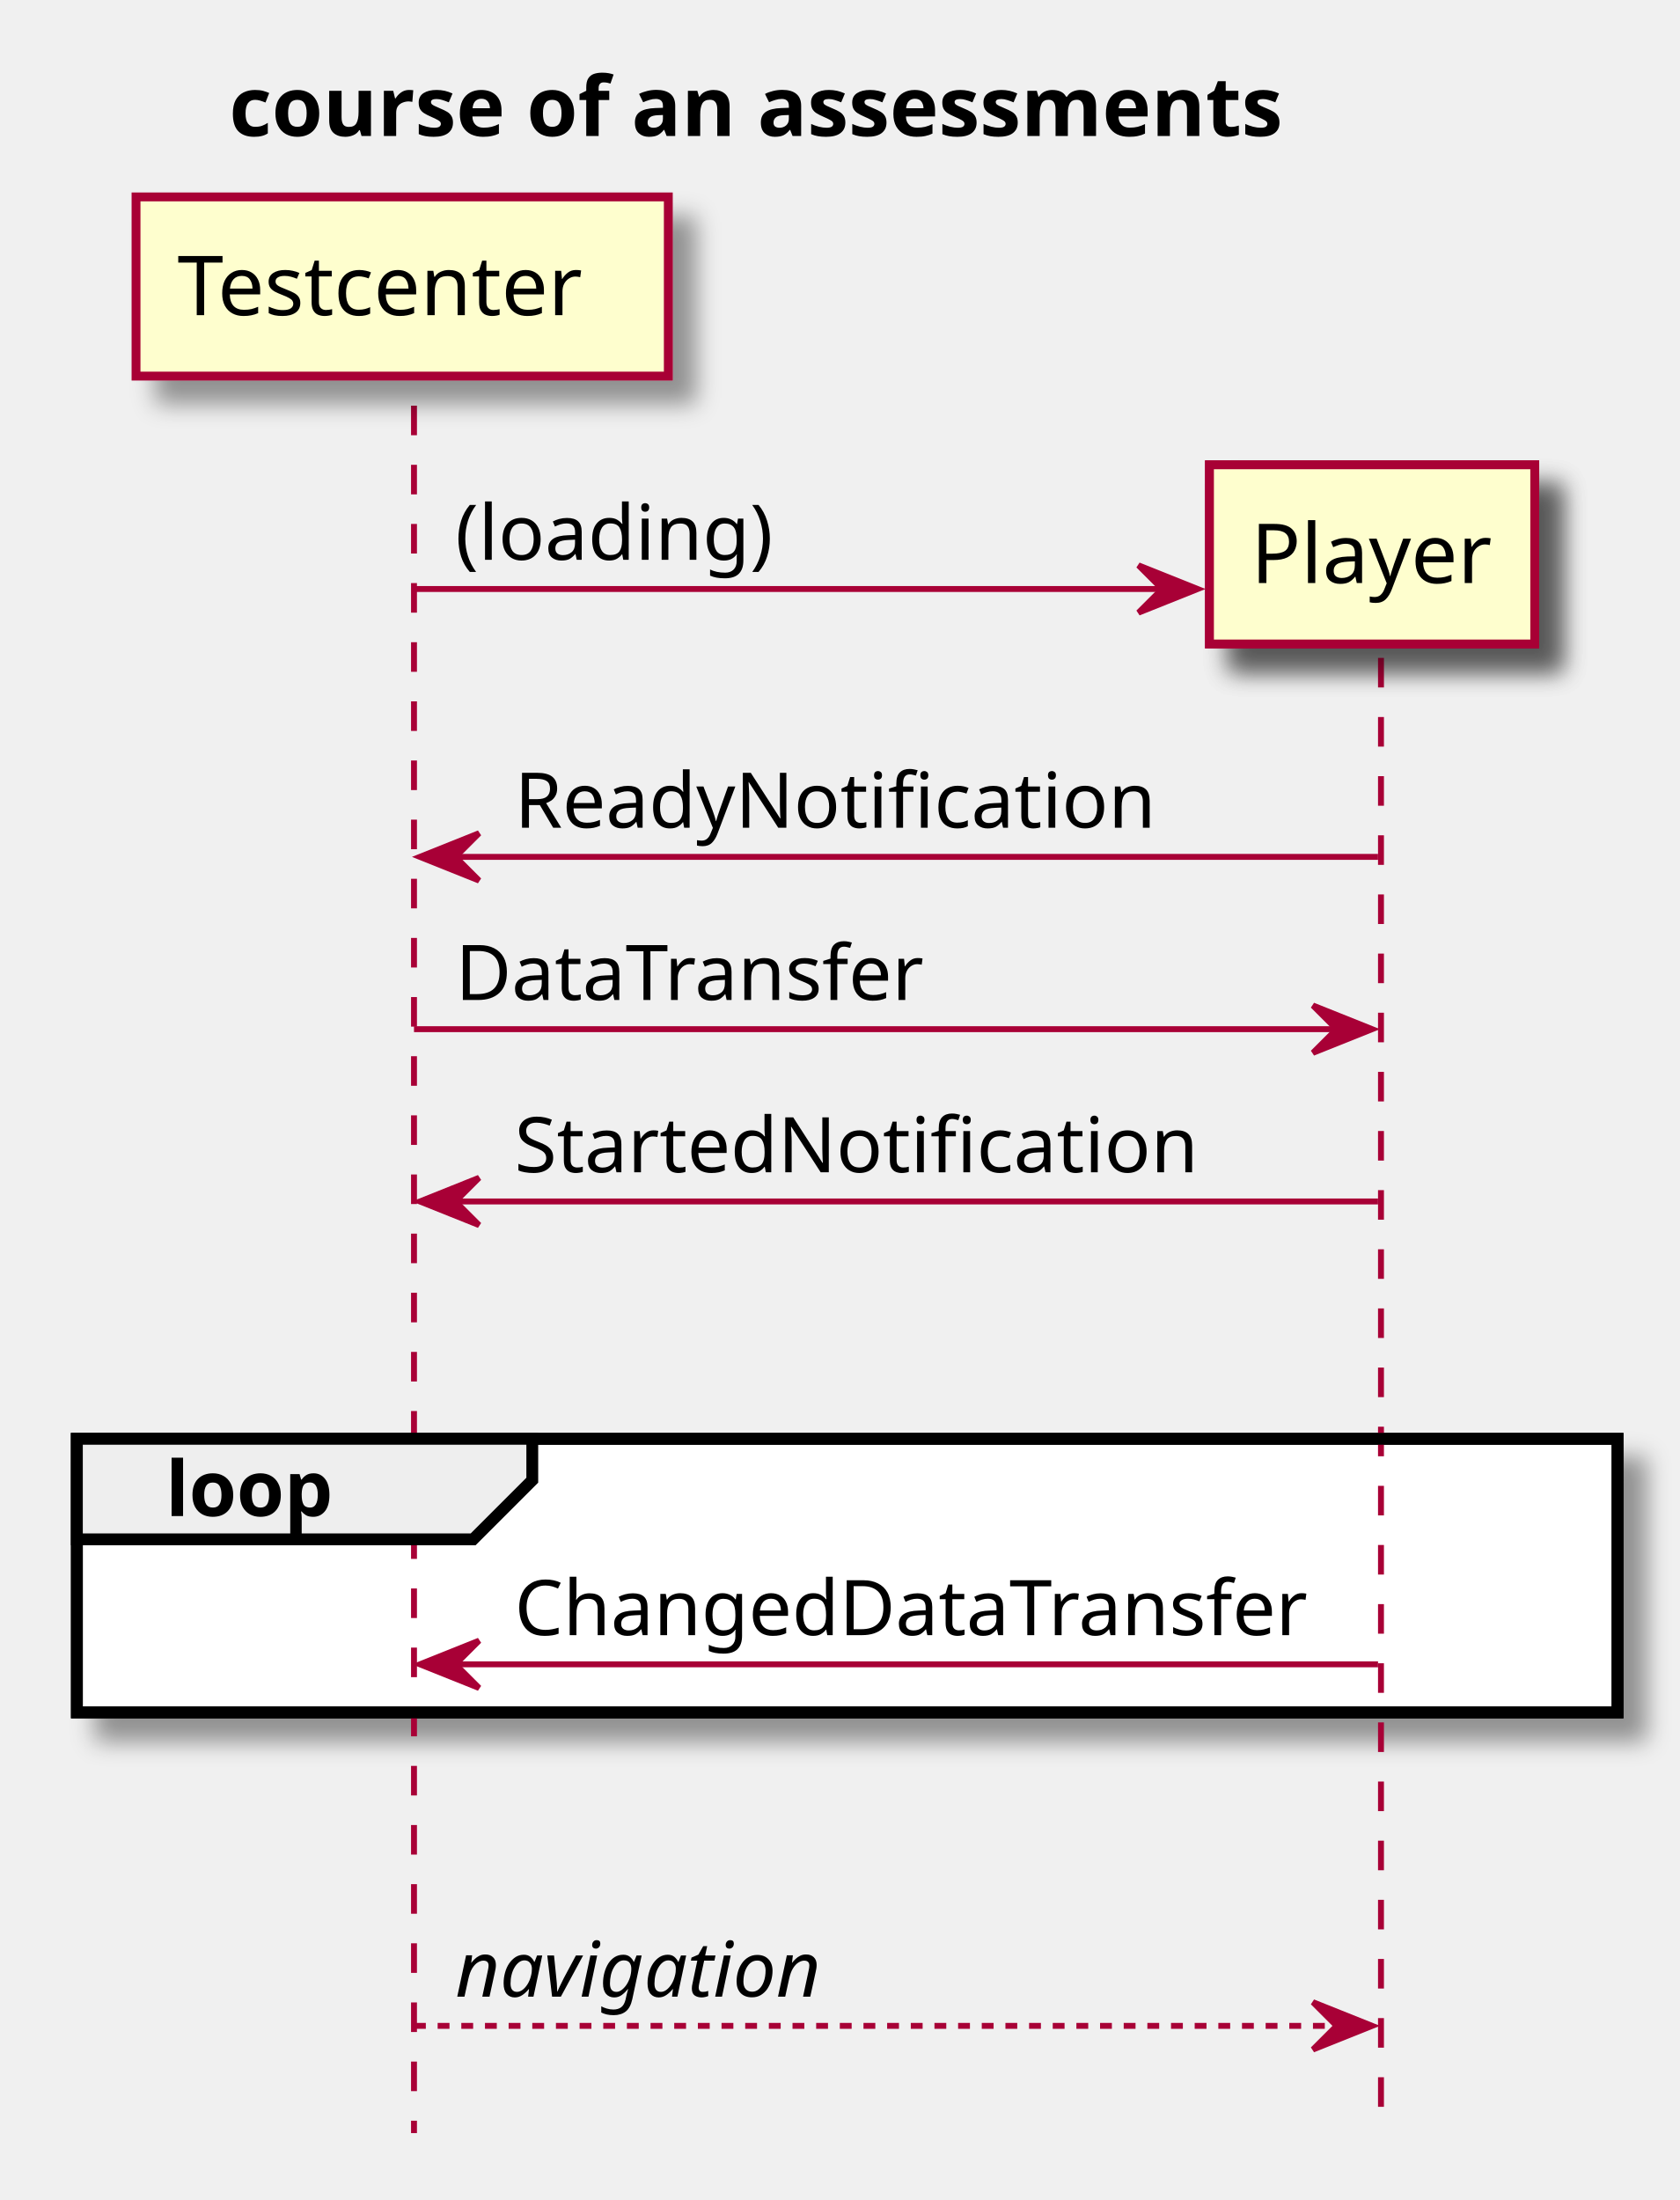
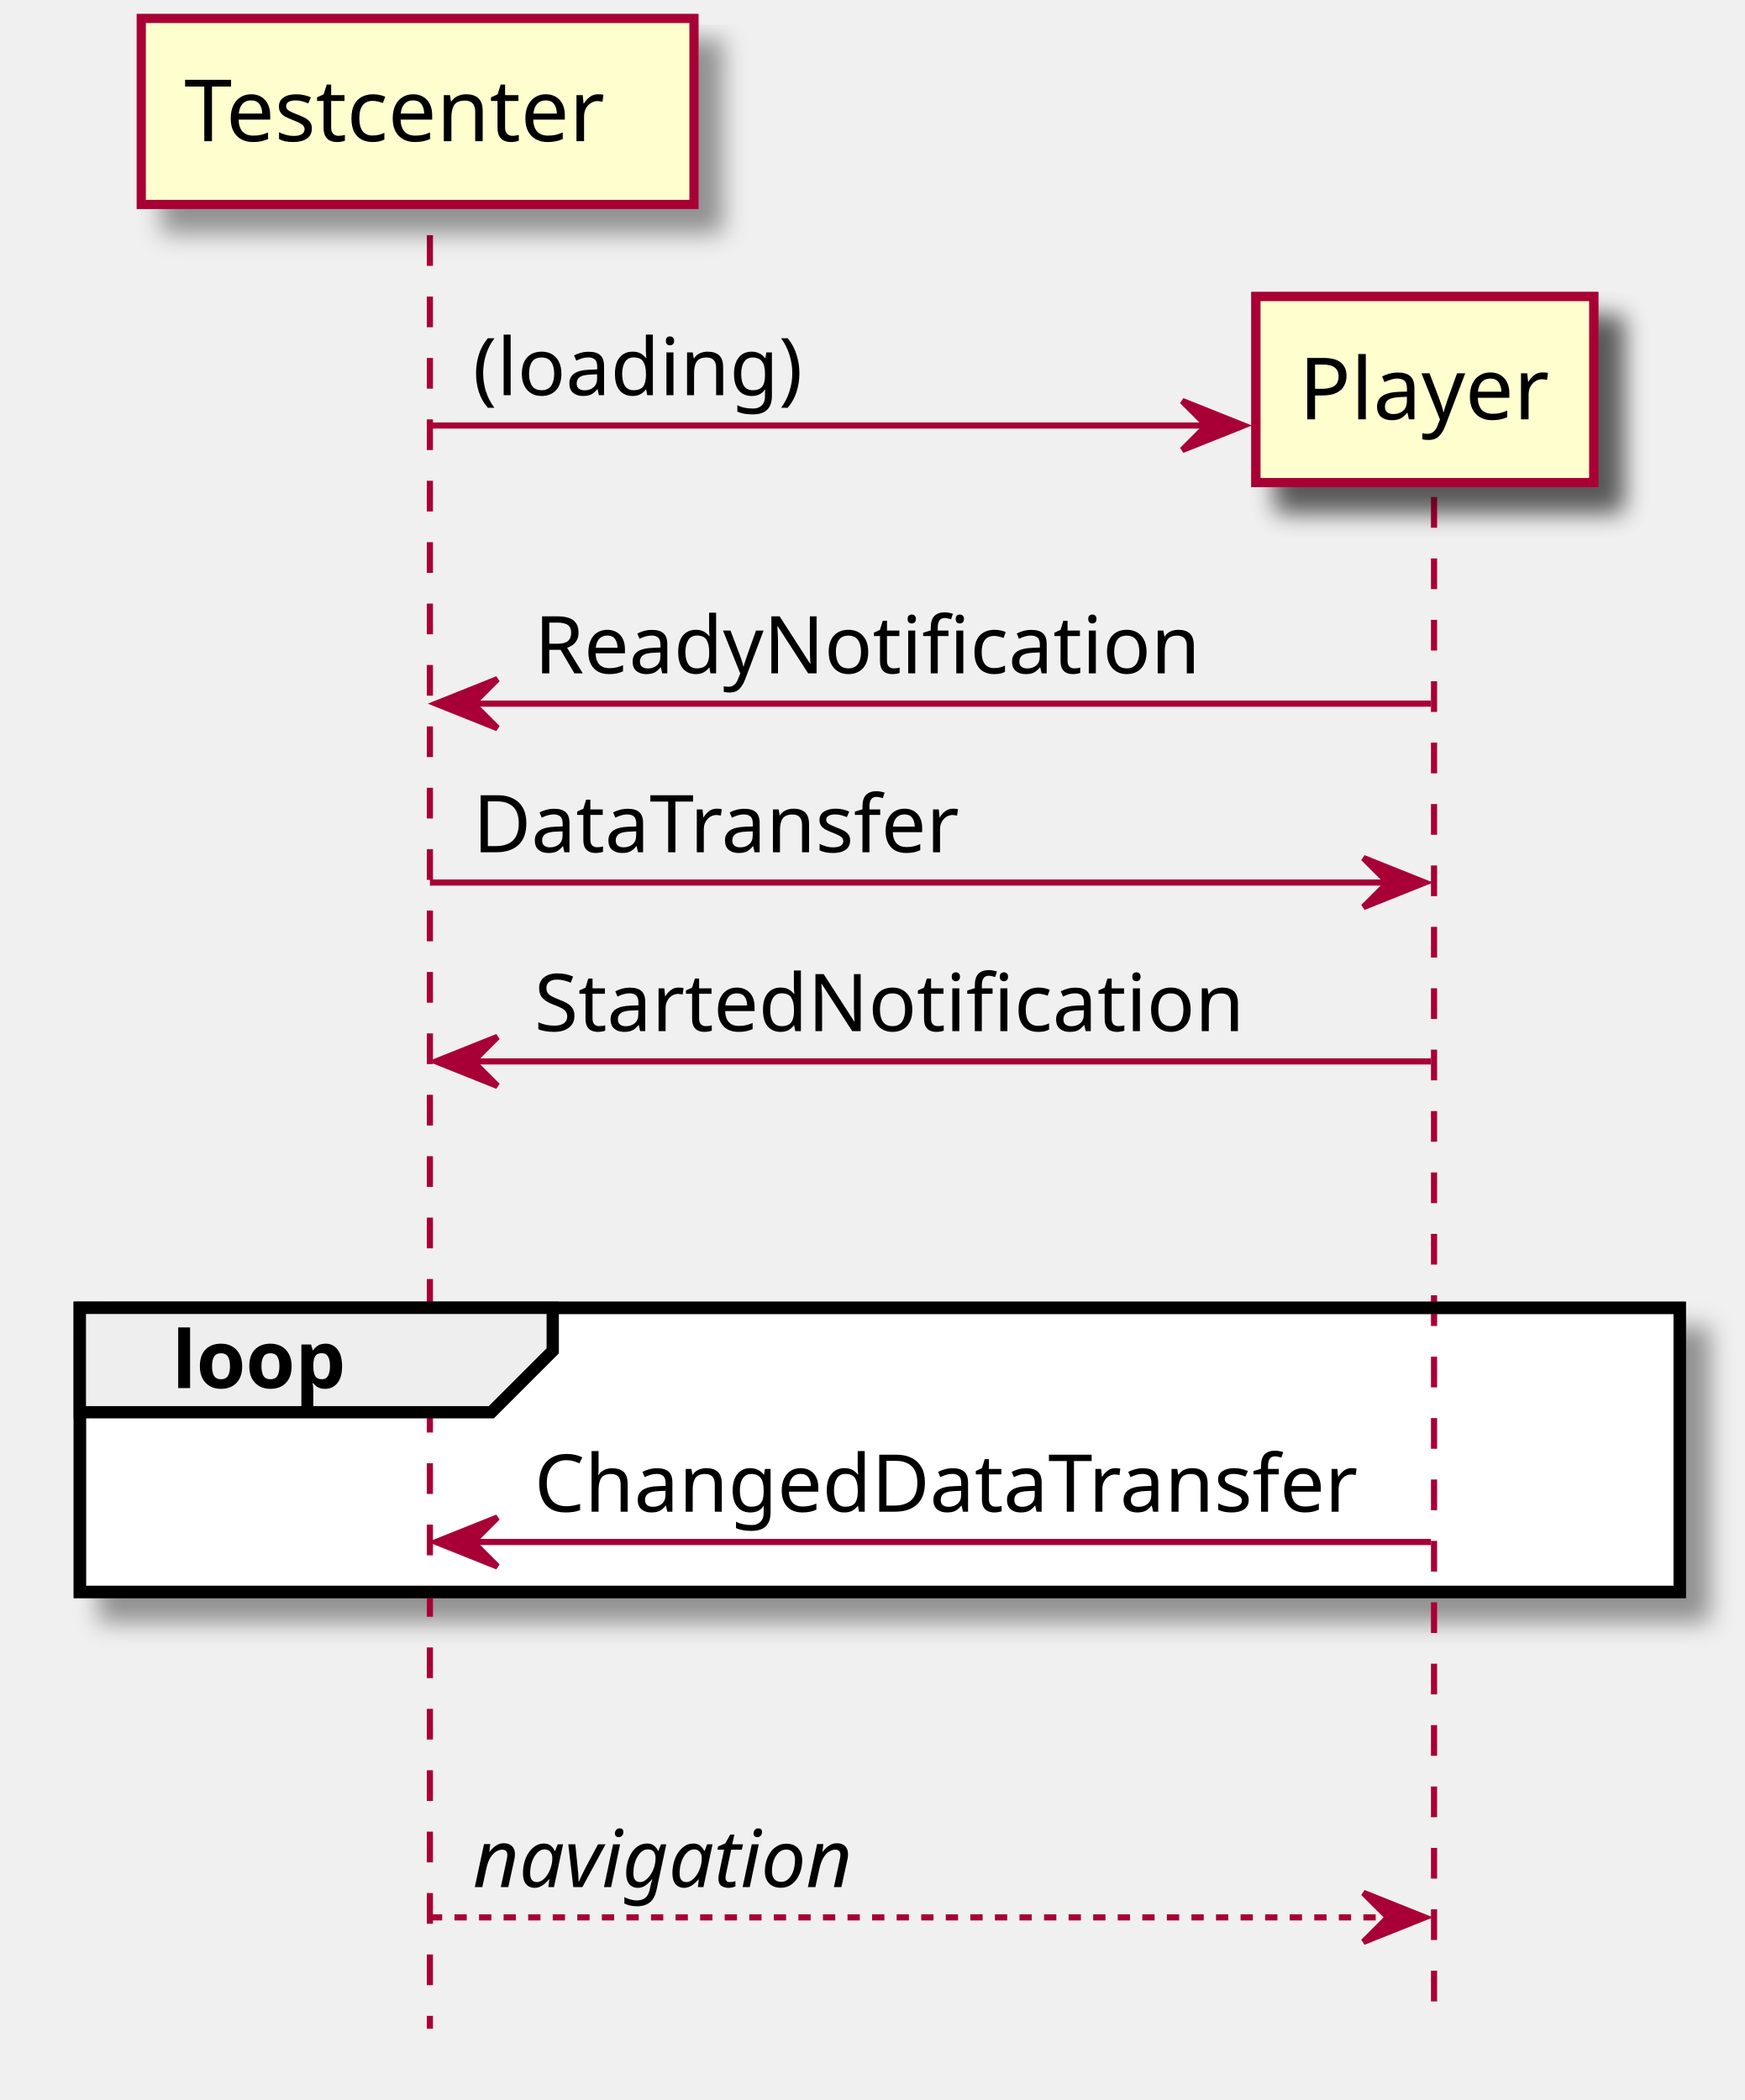
- <svg xmlns="http://www.w3.org/2000/svg" contentScriptType="application/ecmascript" contentStyleType="text/css" height="372px" preserveAspectRatio="none" style="width:284px;height:372px;" version="1.1" viewBox="0 0 284 372" width="284px" zoomAndPan="magnify">
+ <svg xmlns="http://www.w3.org/2000/svg" contentScriptType="application/ecmascript" contentStyleType="text/css" height="342px" preserveAspectRatio="none" style="width:284px;height:342px;" version="1.1" viewBox="0 0 284 342" width="284px" zoomAndPan="magnify">
  <defs>
-     <filter height="300%" id="f187nsfsrds7cg" width="300%" x="-1" y="-1">
+     <filter height="300%" id="f1mayq3eo688on" width="300%" x="-1" y="-1">
      <feGaussianBlur result="blurOut" stdDeviation="2.0" />
      <feColorMatrix in="blurOut" result="blurOut2" type="matrix" values="0 0 0 0 0 0 0 0 0 0 0 0 0 0 0 0 0 0 .4 0" />
      <feOffset dx="4.0" dy="4.0" in="blurOut2" result="blurOut3" />
      <feBlend in="SourceGraphic" in2="blurOut3" mode="normal" />
    </filter>
  </defs>
  <g>
-     <text fill="#000000" font-family="sans-serif" font-size="14" font-weight="bold" lengthAdjust="spacingAndGlyphs" textLength="209" x="38.75" y="22.995">course of an assessments</text>
-     <rect fill="#FEFECE" filter="url(#f187nsfsrds7cg)" height="30.297" style="stroke: #A80036; stroke-width: 1.5;" width="55" x="204.5" y="78.594" />
-     <text fill="#000000" font-family="sans-serif" font-size="14" lengthAdjust="spacingAndGlyphs" textLength="41" x="211.5" y="98.589">Player</text>
-     <rect fill="#FFFFFF" filter="url(#f187nsfsrds7cg)" height="46.266" style="stroke: #000000; stroke-width: 2.0;" width="260.5" x="13" y="243.289" />
-     <line style="stroke: #A80036; stroke-width: 1.0; stroke-dasharray: 5.0,5.0;" x1="70" x2="70" y1="68.594" y2="360.688" />
-     <line style="stroke: #A80036; stroke-width: 1.0; stroke-dasharray: 5.0,5.0;" x1="233.5" x2="233.5" y1="111.242" y2="360.688" />
-     <rect fill="#FEFECE" filter="url(#f187nsfsrds7cg)" height="30.297" style="stroke: #A80036; stroke-width: 1.5;" width="90" x="23" y="33.297" />
-     <text fill="#000000" font-family="sans-serif" font-size="14" lengthAdjust="spacingAndGlyphs" textLength="76" x="30" y="53.292">Testcenter</text>
-     <polygon fill="#A80036" points="192.5,95.594,202.5,99.594,192.5,103.594,196.5,99.594" style="stroke: #A80036; stroke-width: 1.0;" />
-     <line style="stroke: #A80036; stroke-width: 1.0;" x1="70" x2="198.5" y1="99.594" y2="99.594" />
-     <text fill="#000000" font-family="sans-serif" font-size="13" lengthAdjust="spacingAndGlyphs" textLength="56" x="77" y="94.661">(loading)</text>
-     <rect fill="#FEFECE" filter="url(#f187nsfsrds7cg)" height="30.297" style="stroke: #A80036; stroke-width: 1.5;" width="55" x="204.5" y="78.594" />
-     <text fill="#000000" font-family="sans-serif" font-size="14" lengthAdjust="spacingAndGlyphs" textLength="41" x="211.5" y="98.589">Player</text>
-     <polygon fill="#A80036" points="81,140.891,71,144.891,81,148.891,77,144.891" style="stroke: #A80036; stroke-width: 1.0;" />
-     <line style="stroke: #A80036; stroke-width: 1.0;" x1="75" x2="233" y1="144.891" y2="144.891" />
-     <text fill="#000000" font-family="sans-serif" font-size="13" lengthAdjust="spacingAndGlyphs" textLength="111" x="87" y="139.958">ReadyNotification</text>
-     <polygon fill="#A80036" points="222,170.023,232,174.023,222,178.023,226,174.023" style="stroke: #A80036; stroke-width: 1.0;" />
-     <line style="stroke: #A80036; stroke-width: 1.0;" x1="70" x2="228" y1="174.023" y2="174.023" />
-     <text fill="#000000" font-family="sans-serif" font-size="13" lengthAdjust="spacingAndGlyphs" textLength="83" x="77" y="169.09">DataTransfer</text>
-     <polygon fill="#A80036" points="81,199.156,71,203.156,81,207.156,77,203.156" style="stroke: #A80036; stroke-width: 1.0;" />
-     <line style="stroke: #A80036; stroke-width: 1.0;" x1="75" x2="233" y1="203.156" y2="203.156" />
-     <text fill="#000000" font-family="sans-serif" font-size="13" lengthAdjust="spacingAndGlyphs" textLength="120" x="87" y="198.223">StartedNotification</text>
-     <rect fill="none" height="46.266" style="stroke: #000000; stroke-width: 2.0;" width="260.5" x="13" y="243.289" />
-     <polygon fill="#EEEEEE" points="13,243.289,90,243.289,90,250.289,80,260.289,13,260.289,13,243.289" style="stroke: #000000; stroke-width: 2.0;" />
-     <text fill="#000000" font-family="sans-serif" font-size="13" font-weight="bold" lengthAdjust="spacingAndGlyphs" textLength="32" x="28" y="256.356">loop</text>
-     <polygon fill="#A80036" points="81,277.422,71,281.422,81,285.422,77,281.422" style="stroke: #A80036; stroke-width: 1.0;" />
-     <line style="stroke: #A80036; stroke-width: 1.0;" x1="75" x2="233" y1="281.422" y2="281.422" />
-     <text fill="#000000" font-family="sans-serif" font-size="13" lengthAdjust="spacingAndGlyphs" textLength="140" x="87" y="276.489">ChangedDataTransfer</text>
-     <polygon fill="#A80036" points="222,338.555,232,342.555,222,346.555,226,342.555" style="stroke: #A80036; stroke-width: 1.0;" />
-     <line style="stroke: #A80036; stroke-width: 1.0; stroke-dasharray: 2.0,2.0;" x1="70" x2="228" y1="342.555" y2="342.555" />
-     <text fill="#000000" font-family="sans-serif" font-size="13" font-style="italic" lengthAdjust="spacingAndGlyphs" textLength="67" x="77" y="337.622">navigation</text>
+     <rect fill="#FEFECE" filter="url(#f1mayq3eo688on)" height="30.297" style="stroke: #A80036; stroke-width: 1.5;" width="55" x="204.5" y="48.297" />
+     <text fill="#000000" font-family="sans-serif" font-size="14" lengthAdjust="spacingAndGlyphs" textLength="41" x="211.5" y="68.292">Player</text>
+     <rect fill="#FFFFFF" filter="url(#f1mayq3eo688on)" height="46.266" style="stroke: #000000; stroke-width: 2.0;" width="260.5" x="13" y="212.992" />
+     <line style="stroke: #A80036; stroke-width: 1.0; stroke-dasharray: 5.0,5.0;" x1="70" x2="70" y1="38.297" y2="330.391" />
+     <line style="stroke: #A80036; stroke-width: 1.0; stroke-dasharray: 5.0,5.0;" x1="233.5" x2="233.5" y1="80.945" y2="330.391" />
+     <rect fill="#FEFECE" filter="url(#f1mayq3eo688on)" height="30.297" style="stroke: #A80036; stroke-width: 1.5;" width="90" x="23" y="3" />
+     <text fill="#000000" font-family="sans-serif" font-size="14" lengthAdjust="spacingAndGlyphs" textLength="76" x="30" y="22.995">Testcenter</text>
+     <polygon fill="#A80036" points="192.5,65.297,202.5,69.297,192.5,73.297,196.5,69.297" style="stroke: #A80036; stroke-width: 1.0;" />
+     <line style="stroke: #A80036; stroke-width: 1.0;" x1="70" x2="198.5" y1="69.297" y2="69.297" />
+     <text fill="#000000" font-family="sans-serif" font-size="13" lengthAdjust="spacingAndGlyphs" textLength="56" x="77" y="64.364">(loading)</text>
+     <rect fill="#FEFECE" filter="url(#f1mayq3eo688on)" height="30.297" style="stroke: #A80036; stroke-width: 1.5;" width="55" x="204.5" y="48.297" />
+     <text fill="#000000" font-family="sans-serif" font-size="14" lengthAdjust="spacingAndGlyphs" textLength="41" x="211.5" y="68.292">Player</text>
+     <polygon fill="#A80036" points="81,110.594,71,114.594,81,118.594,77,114.594" style="stroke: #A80036; stroke-width: 1.0;" />
+     <line style="stroke: #A80036; stroke-width: 1.0;" x1="75" x2="233" y1="114.594" y2="114.594" />
+     <text fill="#000000" font-family="sans-serif" font-size="13" lengthAdjust="spacingAndGlyphs" textLength="111" x="87" y="109.661">ReadyNotification</text>
+     <polygon fill="#A80036" points="222,139.727,232,143.727,222,147.727,226,143.727" style="stroke: #A80036; stroke-width: 1.0;" />
+     <line style="stroke: #A80036; stroke-width: 1.0;" x1="70" x2="228" y1="143.727" y2="143.727" />
+     <text fill="#000000" font-family="sans-serif" font-size="13" lengthAdjust="spacingAndGlyphs" textLength="83" x="77" y="138.793">DataTransfer</text>
+     <polygon fill="#A80036" points="81,168.859,71,172.859,81,176.859,77,172.859" style="stroke: #A80036; stroke-width: 1.0;" />
+     <line style="stroke: #A80036; stroke-width: 1.0;" x1="75" x2="233" y1="172.859" y2="172.859" />
+     <text fill="#000000" font-family="sans-serif" font-size="13" lengthAdjust="spacingAndGlyphs" textLength="120" x="87" y="167.926">StartedNotification</text>
+     <rect fill="none" height="46.266" style="stroke: #000000; stroke-width: 2.0;" width="260.5" x="13" y="212.992" />
+     <polygon fill="#EEEEEE" points="13,212.992,90,212.992,90,219.992,80,229.992,13,229.992,13,212.992" style="stroke: #000000; stroke-width: 2.0;" />
+     <text fill="#000000" font-family="sans-serif" font-size="13" font-weight="bold" lengthAdjust="spacingAndGlyphs" textLength="32" x="28" y="226.059">loop</text>
+     <polygon fill="#A80036" points="81,247.125,71,251.125,81,255.125,77,251.125" style="stroke: #A80036; stroke-width: 1.0;" />
+     <line style="stroke: #A80036; stroke-width: 1.0;" x1="75" x2="233" y1="251.125" y2="251.125" />
+     <text fill="#000000" font-family="sans-serif" font-size="13" lengthAdjust="spacingAndGlyphs" textLength="140" x="87" y="246.192">ChangedDataTransfer</text>
+     <polygon fill="#A80036" points="222,308.258,232,312.258,222,316.258,226,312.258" style="stroke: #A80036; stroke-width: 1.0;" />
+     <line style="stroke: #A80036; stroke-width: 1.0; stroke-dasharray: 2.0,2.0;" x1="70" x2="228" y1="312.258" y2="312.258" />
+     <text fill="#000000" font-family="sans-serif" font-size="13" font-style="italic" lengthAdjust="spacingAndGlyphs" textLength="67" x="77" y="307.325">navigation</text>
  </g>
</svg>
